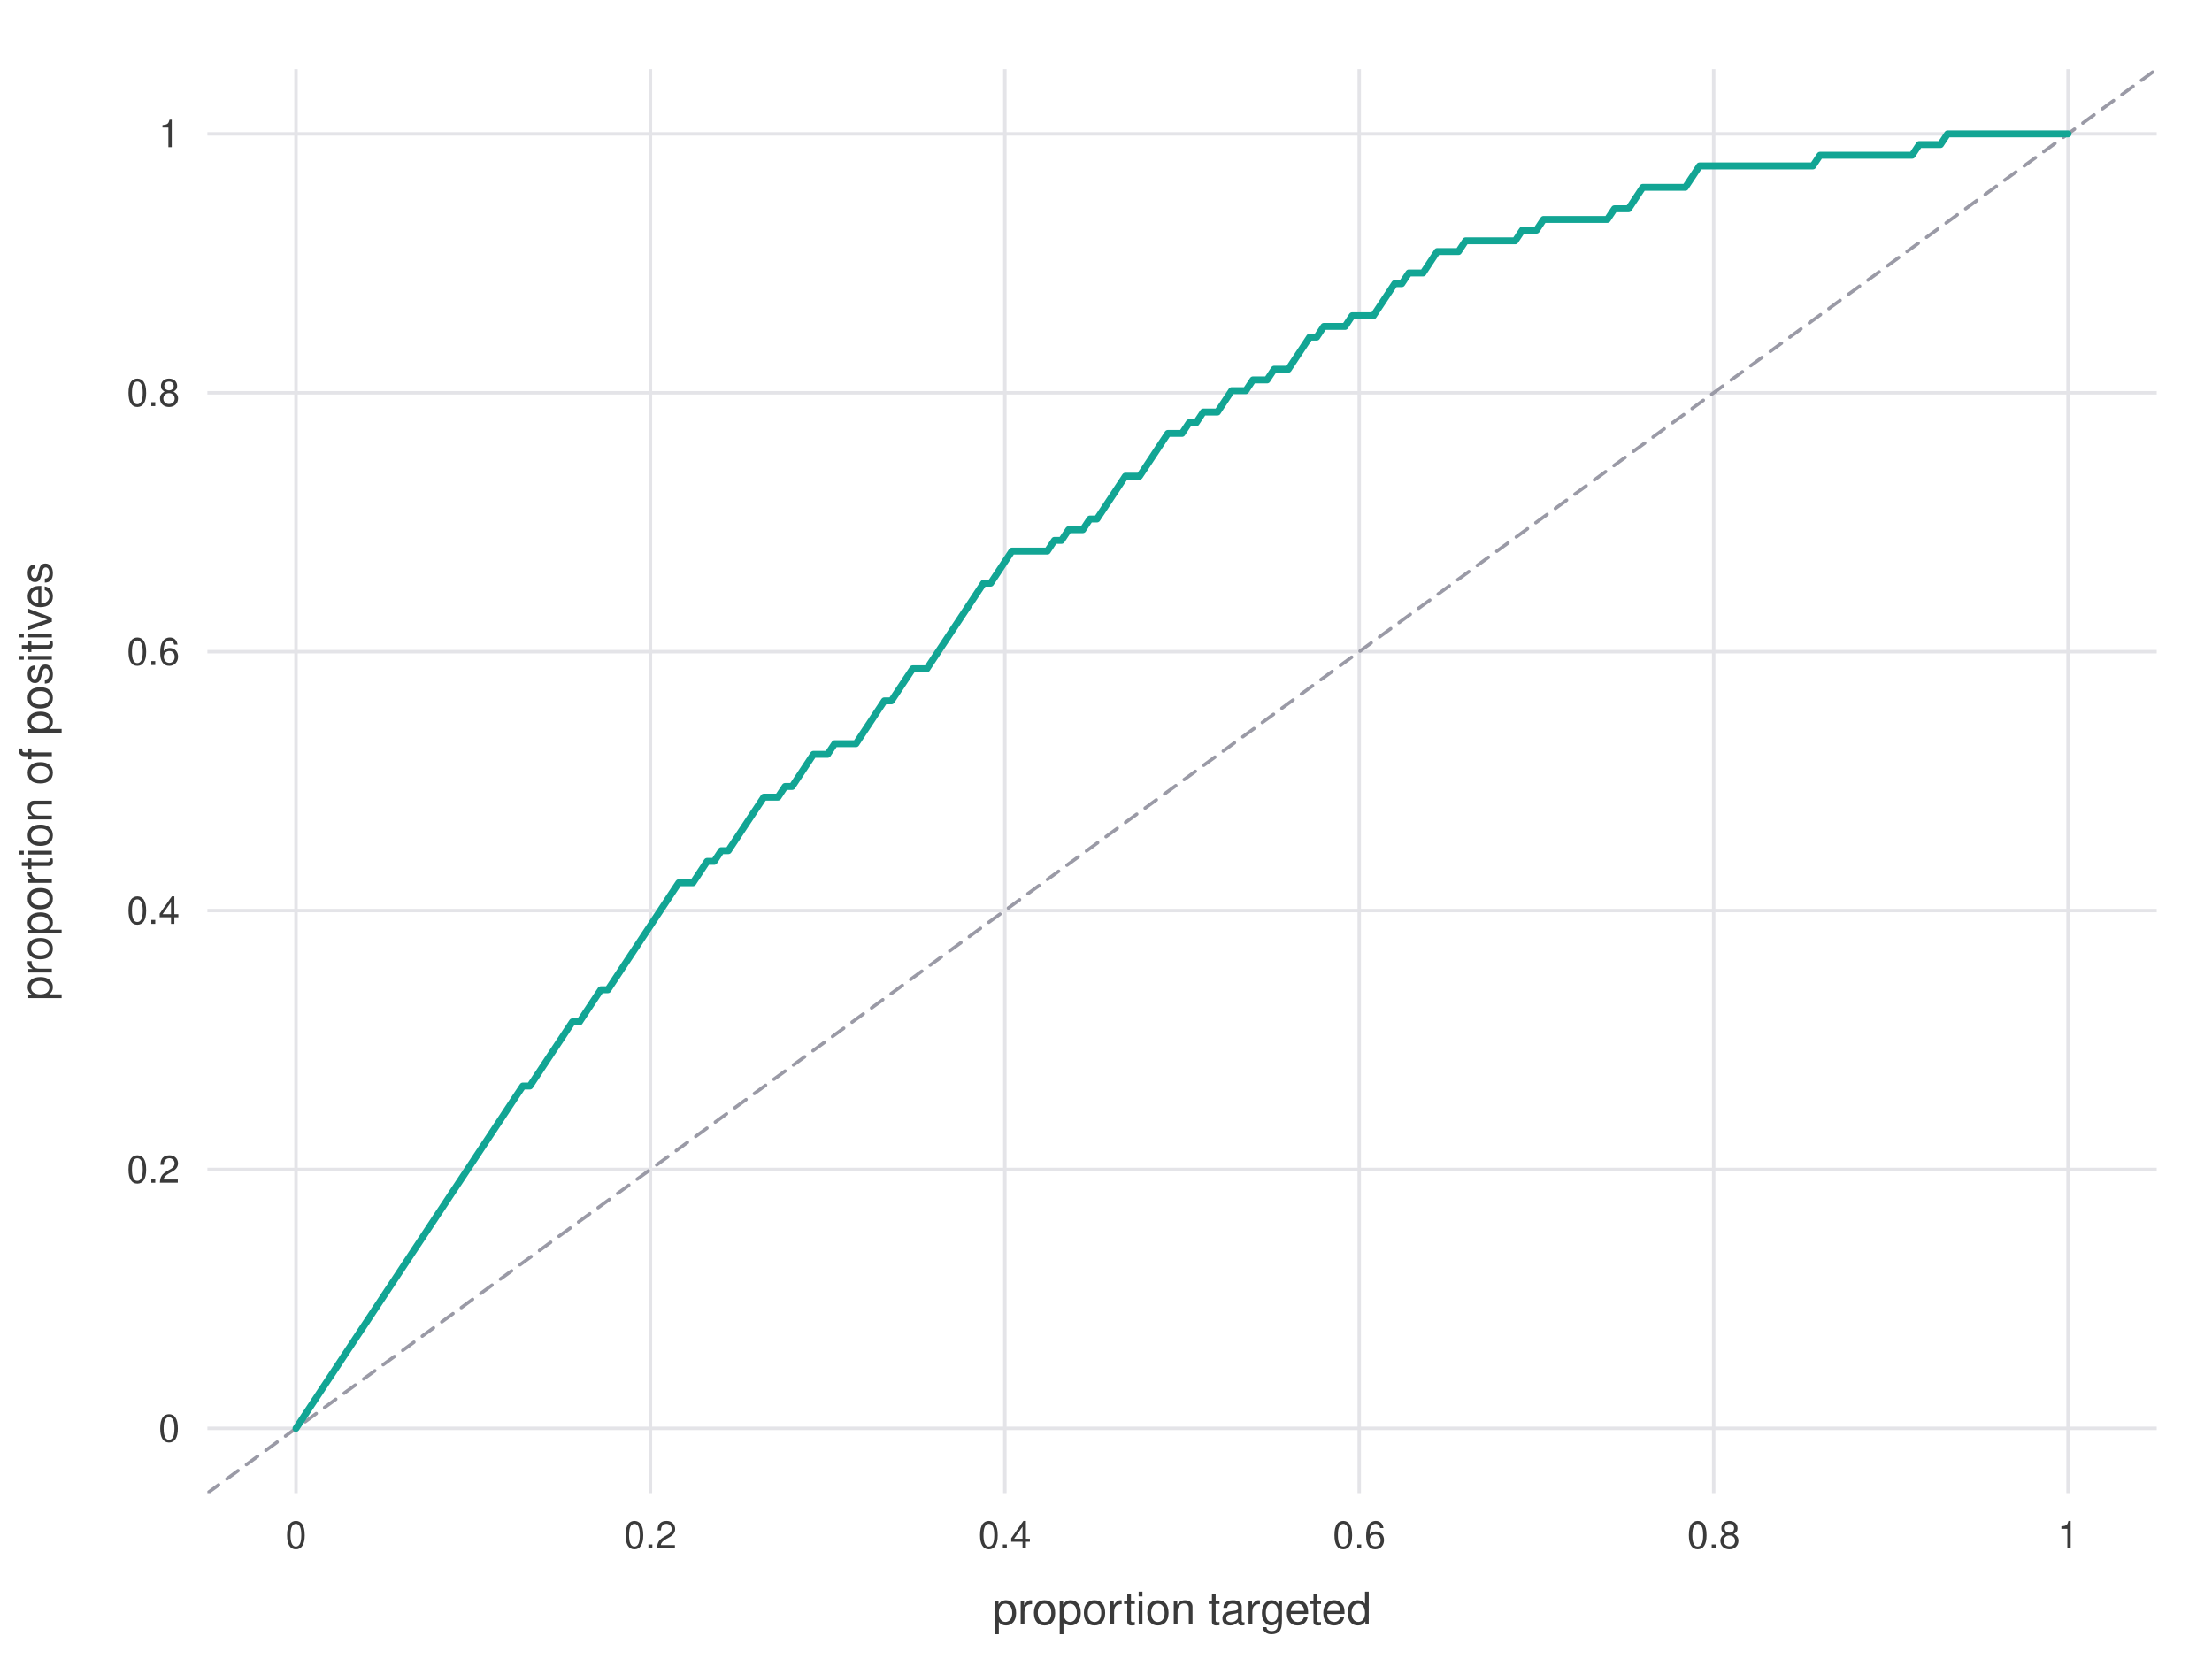
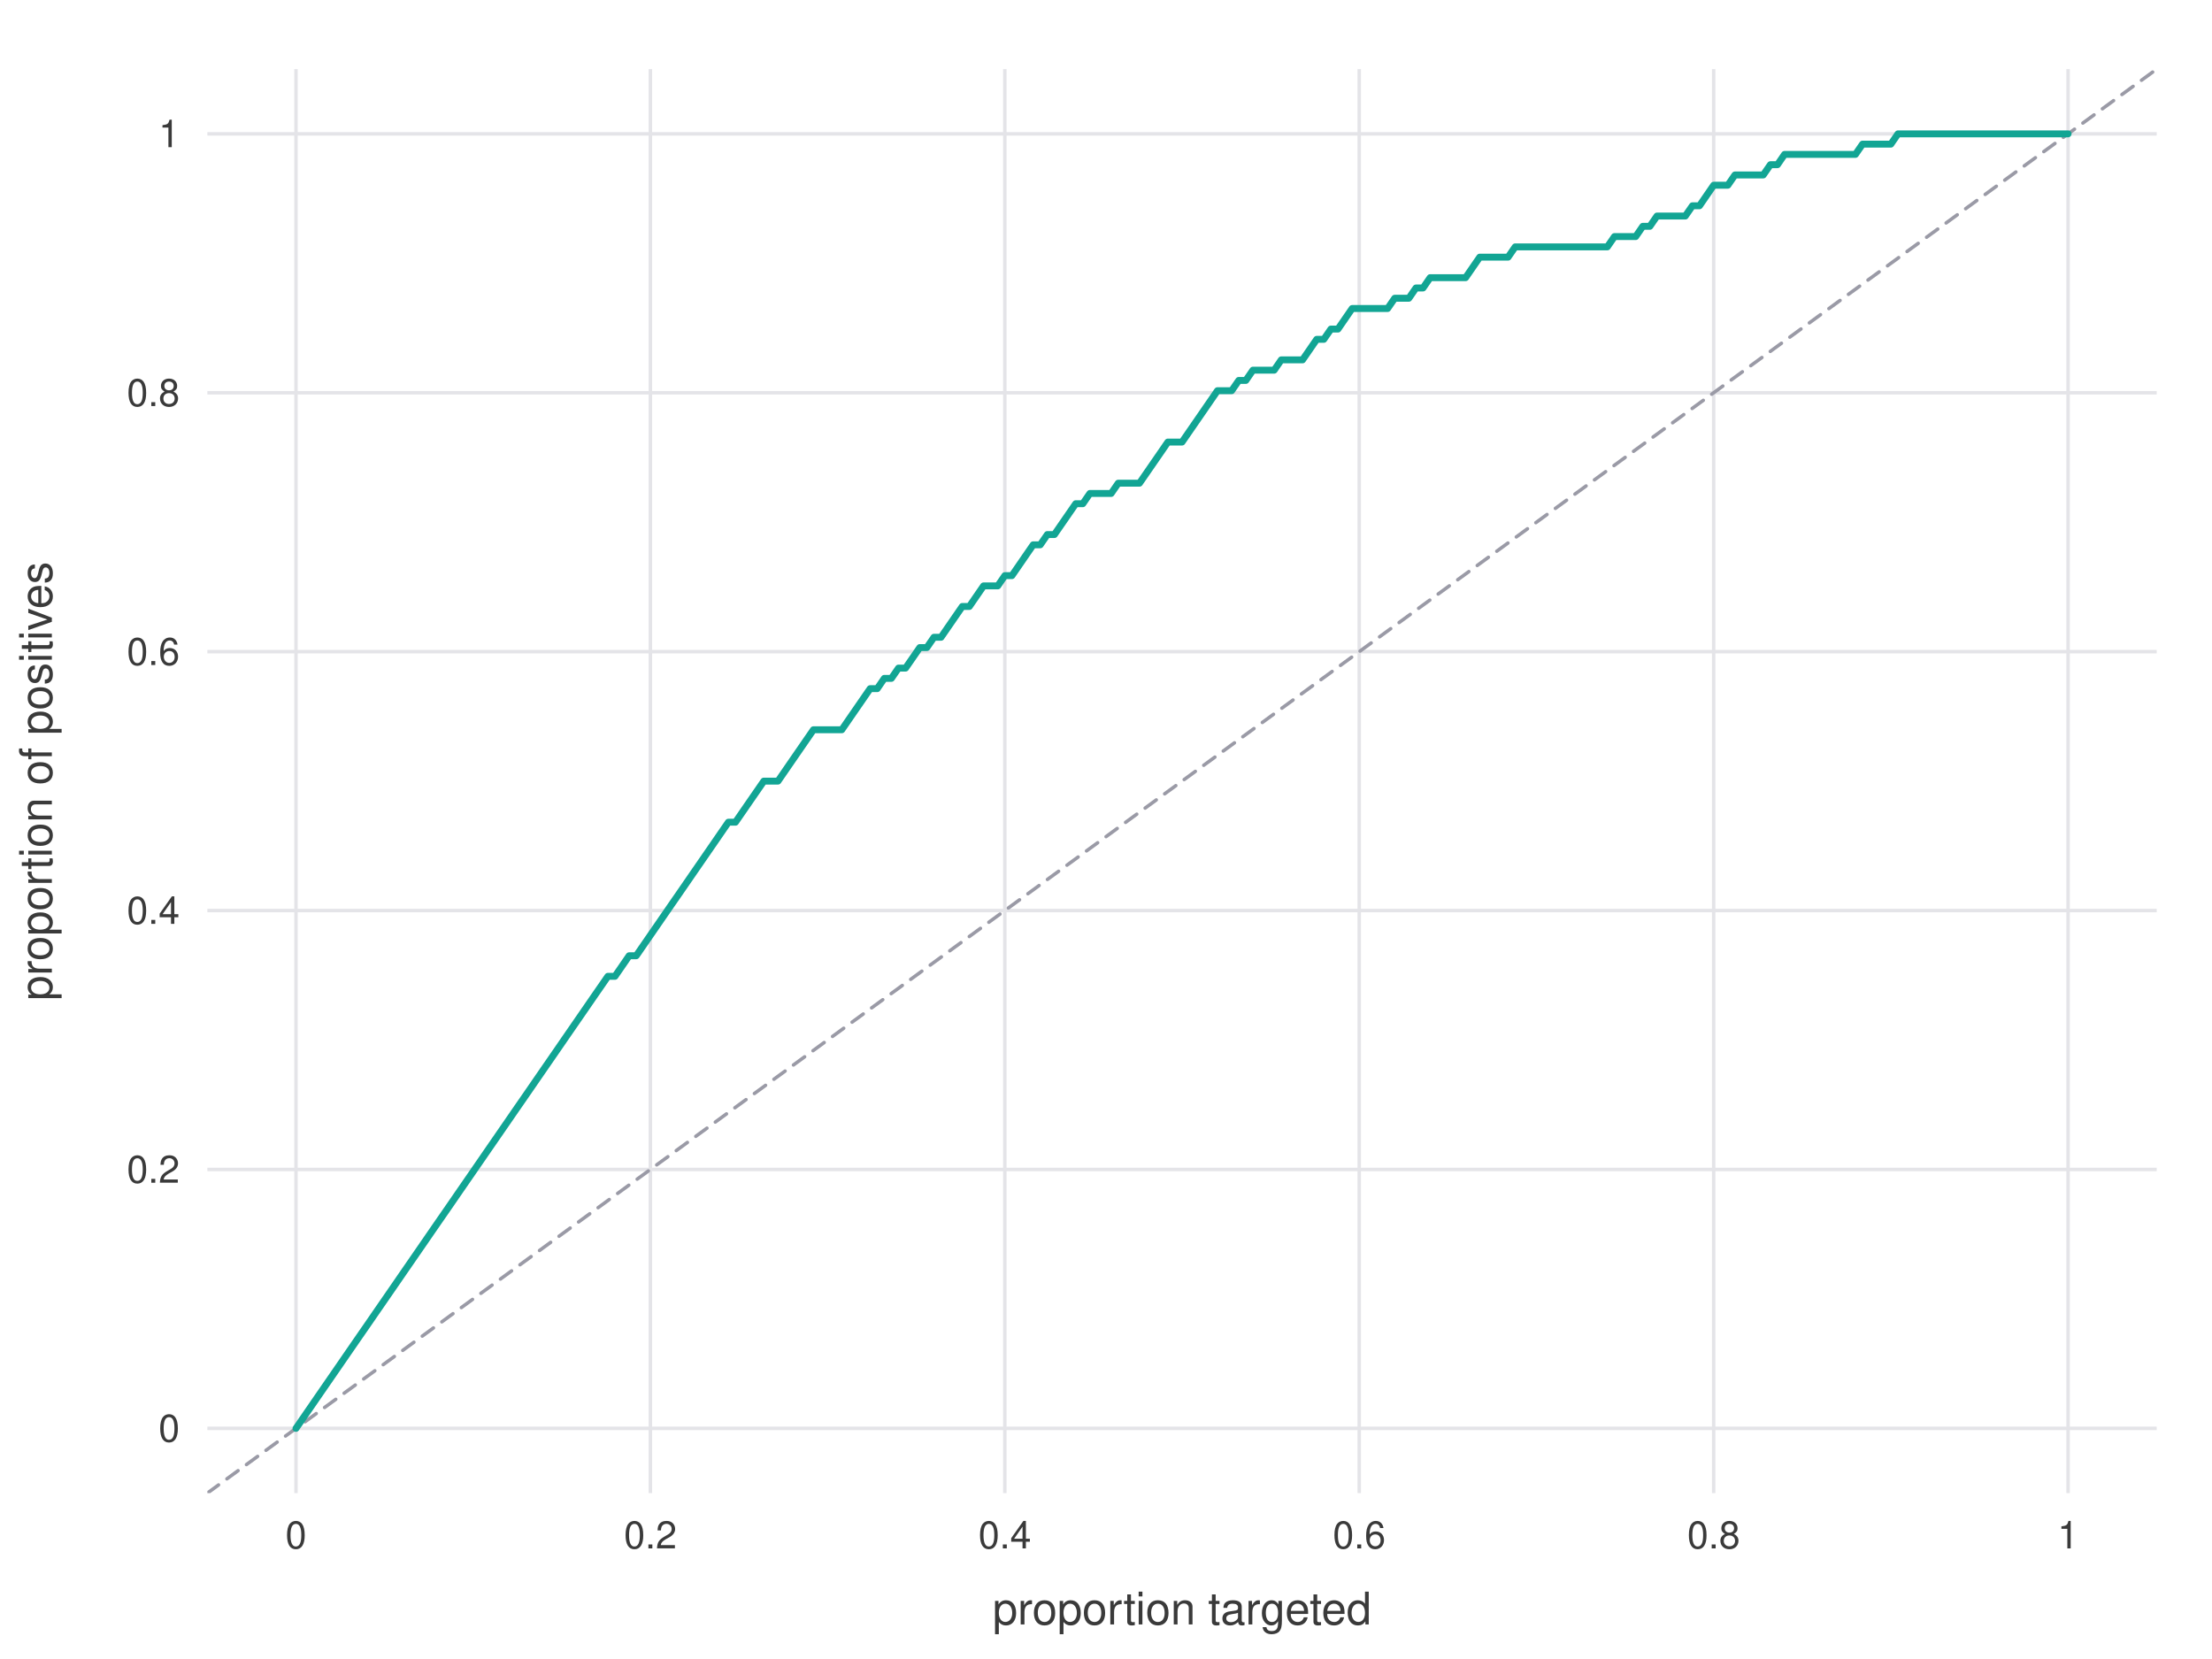
<svg xmlns="http://www.w3.org/2000/svg" width="640" height="480" viewBox="0 0 640 480" font-family="Helvetica, Arial, sans-serif">
  <rect x="0" y="0" width="640" height="480" fill="#FFFFFF" />
  <rect x="60" y="20" width="564" height="412" fill="#FFFFFF" />
  <line x1="85.64" y1="20" x2="85.64" y2="432" stroke="#E4E4E8" stroke-width="1" />
  <line x1="188.18" y1="20" x2="188.18" y2="432" stroke="#E4E4E8" stroke-width="1" />
  <line x1="290.73" y1="20" x2="290.73" y2="432" stroke="#E4E4E8" stroke-width="1" />
  <line x1="393.27" y1="20" x2="393.27" y2="432" stroke="#E4E4E8" stroke-width="1" />
  <line x1="495.82" y1="20" x2="495.82" y2="432" stroke="#E4E4E8" stroke-width="1" />
  <line x1="598.36" y1="20" x2="598.36" y2="432" stroke="#E4E4E8" stroke-width="1" />
  <line x1="60" y1="413.27" x2="624" y2="413.27" stroke="#E4E4E8" stroke-width="1" />
  <line x1="60" y1="338.36" x2="624" y2="338.36" stroke="#E4E4E8" stroke-width="1" />
  <line x1="60" y1="263.45" x2="624" y2="263.45" stroke="#E4E4E8" stroke-width="1" />
  <line x1="60" y1="188.55" x2="624" y2="188.55" stroke="#E4E4E8" stroke-width="1" />
  <line x1="60" y1="113.64" x2="624" y2="113.64" stroke="#E4E4E8" stroke-width="1" />
  <line x1="60" y1="38.73" x2="624" y2="38.73" stroke="#E4E4E8" stroke-width="1" />
  <clipPath id="panel1">
    <rect x="60" y="20" width="564" height="412" />
  </clipPath>
  <g clip-path="url(#panel1)">
    <polyline points="60,432 624,20" fill="none" stroke="#9A9AA6" stroke-width="1" stroke-opacity="1" stroke-linejoin="round" stroke-linecap="round" stroke-dasharray="4,3" />
-     <polyline points="85.64,413.27 87.69,410.18 89.74,407.08 91.79,403.99 93.84,400.89 95.89,397.8 97.94,394.7 99.99,391.6 102.04,388.51 104.09,385.41 106.15,382.32 108.2,379.22 110.25,376.13 112.3,373.03 114.35,369.94 116.4,366.84 118.45,363.75 120.5,360.65 122.55,357.56 124.6,354.46 126.65,351.36 128.71,348.27 130.76,345.17 132.81,342.08 134.86,338.98 136.91,335.89 138.96,332.79 141.01,329.7 143.06,326.6 145.11,323.51 147.16,320.41 149.21,317.31 151.27,314.22 153.32,314.22 155.37,311.12 157.42,308.03 159.47,304.93 161.52,301.84 163.57,298.74 165.62,295.65 167.67,295.65 169.72,292.55 171.77,289.46 173.83,286.36 175.88,286.36 177.93,283.27 179.98,280.17 182.03,277.07 184.08,273.98 186.13,270.88 188.18,267.79 190.23,264.69 192.28,261.6 194.33,258.5 196.39,255.41 198.44,255.41 200.49,255.41 202.54,252.31 204.59,249.22 206.64,249.22 208.69,246.12 210.74,246.12 212.79,243.02 214.84,239.93 216.89,236.83 218.95,233.74 221,230.64 223.05,230.64 225.1,230.64 227.15,227.55 229.2,227.55 231.25,224.45 233.3,221.36 235.35,218.26 237.4,218.26 239.45,218.26 241.51,215.17 243.56,215.17 245.61,215.17 247.66,215.17 249.71,212.07 251.76,208.98 253.81,205.88 255.86,202.78 257.91,202.78 259.96,199.69 262.01,196.59 264.07,193.5 266.12,193.5 268.17,193.5 270.22,190.4 272.27,187.31 274.32,184.21 276.37,181.12 278.42,178.02 280.47,174.93 282.52,171.83 284.57,168.73 286.63,168.73 288.68,165.64 290.73,162.54 292.78,159.45 294.83,159.45 296.88,159.45 298.93,159.45 300.98,159.45 303.03,159.45 305.08,156.35 307.13,156.35 309.19,153.26 311.24,153.26 313.29,153.26 315.34,150.16 317.39,150.16 319.44,147.07 321.49,143.97 323.54,140.88 325.59,137.78 327.64,137.78 329.69,137.78 331.75,134.69 333.8,131.59 335.85,128.49 337.9,125.4 339.95,125.4 342,125.4 344.05,122.3 346.1,122.3 348.15,119.21 350.2,119.21 352.25,119.21 354.31,116.11 356.36,113.02 358.41,113.02 360.46,113.02 362.51,109.92 364.56,109.92 366.61,109.92 368.66,106.83 370.71,106.83 372.76,106.83 374.81,103.73 376.87,100.64 378.92,97.54 380.97,97.54 383.02,94.44 385.07,94.44 387.12,94.44 389.17,94.44 391.22,91.35 393.27,91.35 395.32,91.35 397.37,91.35 399.43,88.25 401.48,85.16 403.53,82.06 405.58,82.06 407.63,78.97 409.68,78.97 411.73,78.97 413.78,75.87 415.83,72.78 417.88,72.78 419.93,72.78 421.99,72.78 424.04,69.68 426.09,69.68 428.14,69.68 430.19,69.68 432.24,69.68 434.29,69.68 436.34,69.68 438.39,69.68 440.44,66.59 442.49,66.59 444.55,66.59 446.6,63.49 448.65,63.49 450.7,63.49 452.75,63.49 454.8,63.49 456.85,63.49 458.9,63.49 460.95,63.49 463,63.49 465.05,63.49 467.11,60.4 469.16,60.4 471.21,60.4 473.26,57.3 475.31,54.2 477.36,54.2 479.41,54.2 481.46,54.2 483.51,54.2 485.56,54.2 487.61,54.2 489.67,51.11 491.72,48.01 493.77,48.01 495.82,48.01 497.87,48.01 499.92,48.01 501.97,48.01 504.02,48.01 506.07,48.01 508.12,48.01 510.17,48.01 512.23,48.01 514.28,48.01 516.33,48.01 518.38,48.01 520.43,48.01 522.48,48.01 524.53,48.01 526.58,44.92 528.63,44.92 530.68,44.92 532.73,44.92 534.79,44.92 536.84,44.92 538.89,44.92 540.94,44.92 542.99,44.92 545.04,44.92 547.09,44.92 549.14,44.92 551.19,44.92 553.24,44.92 555.29,41.82 557.35,41.82 559.4,41.82 561.45,41.82 563.5,38.73 565.55,38.73 567.6,38.73 569.65,38.73 571.7,38.73 573.75,38.73 575.8,38.73 577.85,38.73 579.91,38.73 581.96,38.73 584.01,38.73 586.06,38.73 588.11,38.73 590.16,38.73 592.21,38.73 594.26,38.73 596.31,38.73 598.36,38.73" fill="none" stroke="#12A594" stroke-width="2" stroke-opacity="1" stroke-linejoin="round" stroke-linecap="round" />
+     <polyline points="85.64,413.27 87.69,410.3 89.74,407.33 91.79,404.35 93.84,401.38 95.89,398.41 97.94,395.44 99.99,392.46 102.04,389.49 104.09,386.52 106.15,383.55 108.2,380.57 110.25,377.6 112.3,374.63 114.35,371.66 116.4,368.68 118.45,365.71 120.5,362.74 122.55,359.77 124.6,356.79 126.65,353.82 128.71,350.85 130.76,347.88 132.81,344.9 134.86,341.93 136.91,338.96 138.96,335.99 141.01,333.01 143.06,330.04 145.11,327.07 147.16,324.1 149.21,321.12 151.27,318.15 153.32,315.18 155.37,312.2 157.42,309.23 159.47,306.26 161.52,303.29 163.57,300.31 165.62,297.34 167.67,294.37 169.72,291.4 171.77,288.42 173.83,285.45 175.88,282.48 177.93,282.48 179.98,279.51 182.03,276.53 184.08,276.53 186.13,273.56 188.18,270.59 190.23,267.62 192.28,264.64 194.33,261.67 196.39,258.7 198.44,255.73 200.49,252.75 202.54,249.78 204.59,246.81 206.64,243.84 208.69,240.86 210.74,237.89 212.79,237.89 214.84,234.92 216.89,231.95 218.95,228.97 221,226 223.05,226 225.1,226 227.15,223.03 229.2,220.05 231.25,217.08 233.3,214.11 235.35,211.14 237.4,211.14 239.45,211.14 241.51,211.14 243.56,211.14 245.61,208.16 247.66,205.19 249.71,202.22 251.76,199.25 253.81,199.25 255.86,196.27 257.91,196.27 259.96,193.3 262.01,193.3 264.07,190.33 266.12,187.36 268.17,187.36 270.22,184.38 272.27,184.38 274.32,181.41 276.37,178.44 278.42,175.47 280.47,175.47 282.52,172.49 284.57,169.52 286.63,169.52 288.68,169.52 290.73,166.55 292.78,166.55 294.83,163.58 296.88,160.6 298.93,157.63 300.98,157.63 303.03,154.66 305.08,154.66 307.13,151.69 309.19,148.71 311.24,145.74 313.29,145.74 315.34,142.77 317.39,142.77 319.44,142.77 321.49,142.77 323.54,139.8 325.59,139.8 327.64,139.8 329.69,139.8 331.75,136.82 333.8,133.85 335.85,130.88 337.9,127.9 339.95,127.9 342,127.9 344.05,124.93 346.1,121.96 348.15,118.99 350.2,116.01 352.25,113.04 354.31,113.04 356.36,113.04 358.41,110.07 360.46,110.07 362.51,107.1 364.56,107.1 366.61,107.1 368.66,107.1 370.71,104.12 372.76,104.12 374.81,104.12 376.87,104.12 378.92,101.15 380.97,98.18 383.02,98.18 385.07,95.21 387.12,95.21 389.17,92.23 391.22,89.26 393.27,89.26 395.32,89.26 397.37,89.26 399.43,89.26 401.48,89.26 403.53,86.29 405.58,86.29 407.63,86.29 409.68,83.32 411.73,83.32 413.78,80.34 415.83,80.34 417.88,80.34 419.93,80.34 421.99,80.34 424.04,80.34 426.09,77.37 428.14,74.4 430.19,74.4 432.24,74.4 434.29,74.4 436.34,74.4 438.39,71.43 440.44,71.43 442.49,71.43 444.55,71.43 446.6,71.43 448.65,71.43 450.7,71.43 452.75,71.43 454.8,71.43 456.85,71.43 458.9,71.43 460.95,71.43 463,71.43 465.05,71.43 467.11,68.45 469.16,68.45 471.21,68.45 473.26,68.45 475.31,65.48 477.36,65.48 479.41,62.51 481.46,62.51 483.51,62.51 485.56,62.51 487.61,62.51 489.67,59.54 491.72,59.54 493.77,56.56 495.82,53.59 497.87,53.59 499.92,53.59 501.97,50.62 504.02,50.62 506.07,50.62 508.12,50.62 510.17,50.62 512.23,47.65 514.28,47.65 516.33,44.67 518.38,44.67 520.43,44.67 522.48,44.67 524.53,44.67 526.58,44.67 528.63,44.67 530.68,44.67 532.73,44.67 534.79,44.67 536.84,44.67 538.89,41.7 540.94,41.7 542.99,41.7 545.04,41.7 547.09,41.7 549.14,38.73 551.19,38.73 553.24,38.73 555.29,38.73 557.35,38.73 559.4,38.73 561.45,38.73 563.5,38.73 565.55,38.73 567.6,38.73 569.65,38.73 571.7,38.73 573.75,38.73 575.8,38.73 577.85,38.73 579.91,38.73 581.96,38.73 584.01,38.73 586.06,38.73 588.11,38.73 590.16,38.73 592.21,38.73 594.26,38.73 596.31,38.73 598.36,38.73" fill="none" stroke="#12A594" stroke-width="2" stroke-opacity="1" stroke-linejoin="round" stroke-linecap="round" />
  </g>
  <text x="85.64" y="448" text-anchor="middle" font-size="11" fill="#3A3A3A">0</text>
  <text x="188.18" y="448" text-anchor="middle" font-size="11" fill="#3A3A3A">0.2</text>
  <text x="290.73" y="448" text-anchor="middle" font-size="11" fill="#3A3A3A">0.4</text>
  <text x="393.27" y="448" text-anchor="middle" font-size="11" fill="#3A3A3A">0.6</text>
  <text x="495.82" y="448" text-anchor="middle" font-size="11" fill="#3A3A3A">0.8</text>
  <text x="598.36" y="448" text-anchor="middle" font-size="11" fill="#3A3A3A">1</text>
  <text x="52" y="417.12" text-anchor="end" font-size="11" fill="#3A3A3A">0</text>
  <text x="52" y="342.21" text-anchor="end" font-size="11" fill="#3A3A3A">0.2</text>
  <text x="52" y="267.3" text-anchor="end" font-size="11" fill="#3A3A3A">0.4</text>
  <text x="52" y="192.4" text-anchor="end" font-size="11" fill="#3A3A3A">0.6</text>
  <text x="52" y="117.49" text-anchor="end" font-size="11" fill="#3A3A3A">0.8</text>
  <text x="52" y="42.58" text-anchor="end" font-size="11" fill="#3A3A3A">1</text>
  <text x="342" y="470" text-anchor="middle" font-size="13" fill="#3A3A3A">proportion targeted</text>
  <text x="15" y="226" transform="rotate(-90 15 226)" text-anchor="middle" font-size="13" fill="#3A3A3A">proportion of positives</text>
</svg>
